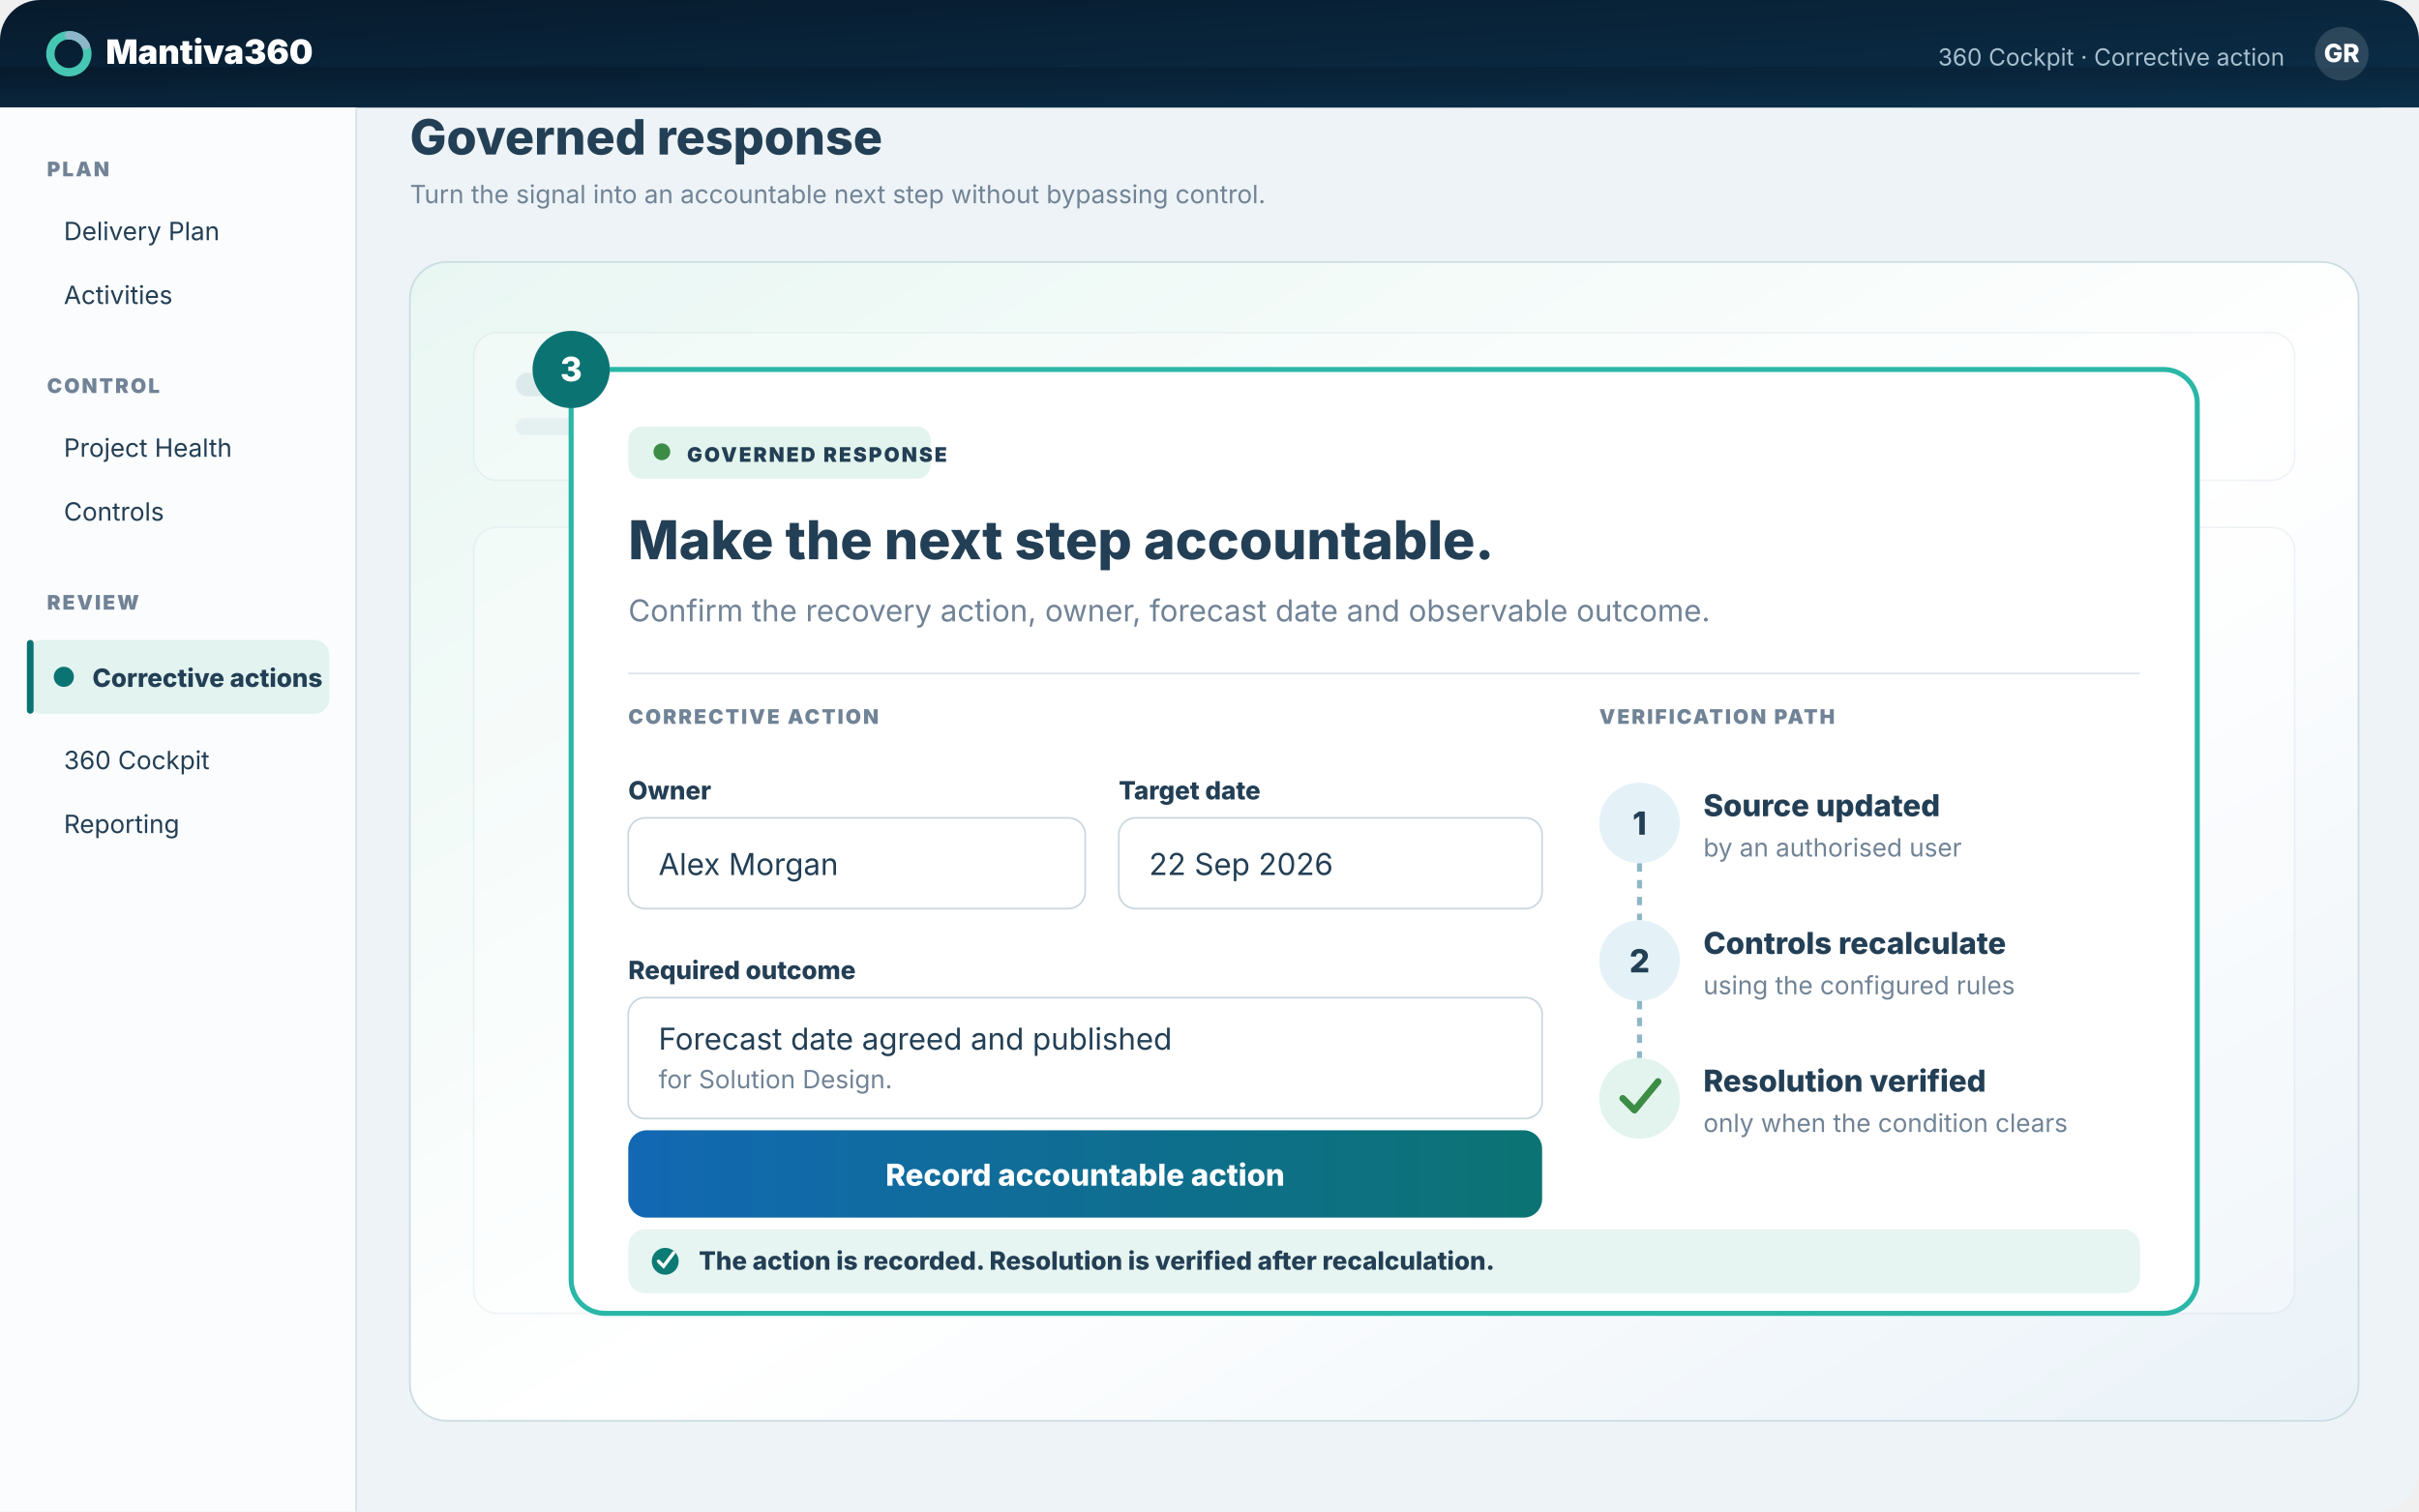
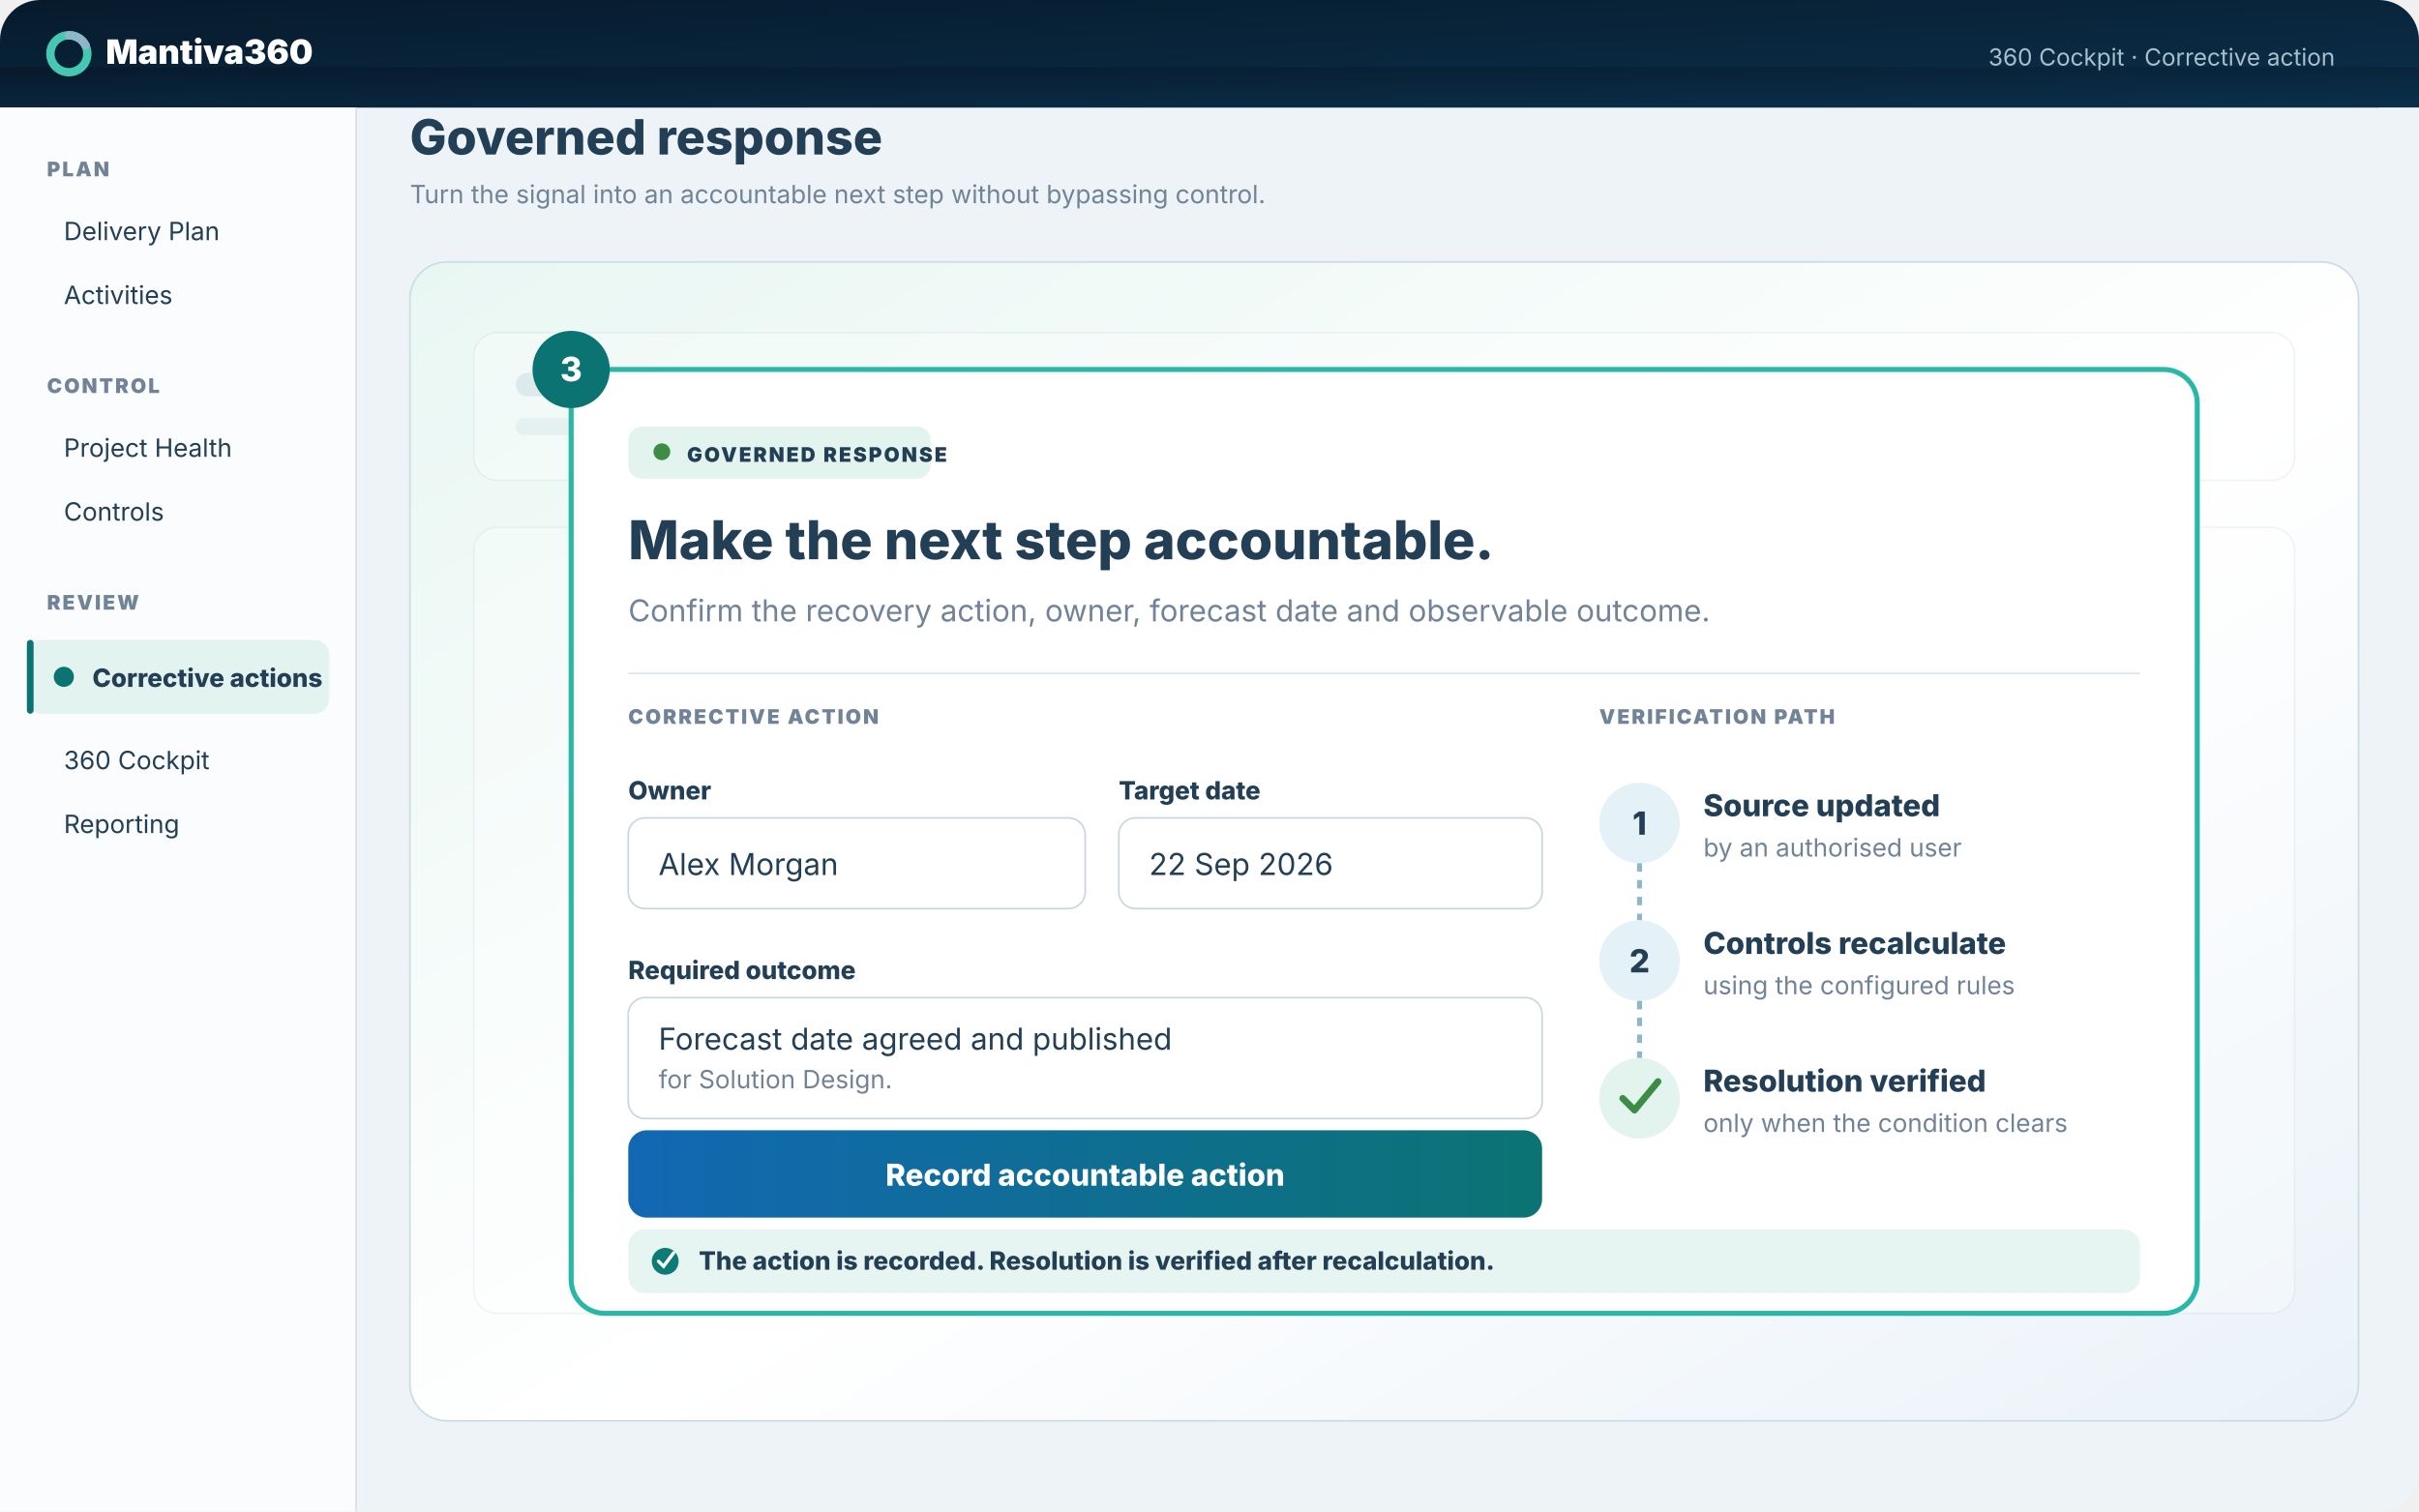
<svg xmlns="http://www.w3.org/2000/svg" width="1440" height="900" viewBox="0 0 1440 900" role="img" aria-labelledby="title desc">
  <defs>
    <linearGradient id="nav" x1="0" y1="0" x2="1" y2="1">
      <stop stop-color="#071a2c" />
      <stop offset="1" stop-color="#0b304b" />
    </linearGradient>
    <linearGradient id="glow" x1="0" y1="0" x2="1" y2="1">
      <stop stop-color="#e9f7f3" />
      <stop offset=".55" stop-color="#fff" />
      <stop offset="1" stop-color="#eaf2f8" />
    </linearGradient>
    <linearGradient id="button" x1="0" y1="0" x2="1" y2="0">
      <stop stop-color="#1268b3" />
      <stop offset="1" stop-color="#0c7373" />
    </linearGradient>
    <style>text{font-family:Inter,Arial,sans-serif;fill:#233f55}.small{font-size:15px}.body{font-size:18px}.muted{fill:#718396}.strong{font-weight:800}.white{fill:#fff}.caps{font-size:12px;font-weight:900;letter-spacing:1.2px}.navText{fill:#a9bfcd;font-size:14px}</style>
  </defs>
  <rect width="1440" height="900" rx="24" fill="#edf3f6" />
  <rect width="1440" height="64" rx="24" fill="url(#nav)" />
  <rect y="40" width="1440" height="24" fill="url(#nav)" />
  <g transform="translate(28 19)">
    <circle cx="13" cy="13" r="11" fill="none" stroke="#46c7b3" stroke-width="5" />
    <path d="M13 2a11 11 0 0 1 10 6" fill="none" stroke="#8db7c8" stroke-width="5" stroke-linecap="round" />
    <text x="35" y="19" class="white" font-size="20" font-weight="850">Mantiva360</text>
  </g>
-   <text x="1360" y="39" class="navText" text-anchor="end">360 Cockpit · Corrective action</text>
-   <circle cx="1394" cy="32" r="16" fill="#fff" opacity=".14" />
-   <text x="1394" y="37" class="white small strong" text-anchor="middle">GR</text>
+   <text x="1390" y="39" class="navText" text-anchor="end">360 Cockpit · Corrective action</text>
  <rect y="64" width="212" height="836" fill="#fbfcfd" />
  <line x1="212" y1="64" x2="212" y2="900" stroke="#d7e1e8" />
  <text x="28" y="105" class="caps muted">PLAN</text>
  <text x="38" y="143" class="small">Delivery Plan</text>
  <text x="38" y="181" class="small">Activities</text>
  <text x="28" y="234" class="caps muted">CONTROL</text>
  <text x="38" y="272" class="small">Project Health</text>
  <text x="38" y="310" class="small">Controls</text>
  <text x="28" y="363" class="caps muted">REVIEW</text>
  <rect x="16" y="381" width="180" height="44" rx="9" fill="#e2f3f0" />
  <rect x="16" y="381" width="4" height="44" rx="2" fill="#0c7373" />
  <circle cx="38" cy="403" r="6" fill="#0c7373" />
  <text x="55" y="409" class="small strong" fill="#0c7373">Corrective actions</text>
  <text x="38" y="458" class="small">360 Cockpit</text>
  <text x="38" y="496" class="small">Reporting</text>
  <g transform="translate(244 92)">
    <text class="strong" font-size="29">Governed response</text>
    <text y="29" class="small muted">Turn the signal into an accountable next step without bypassing control.</text>
  </g>
  <g transform="translate(244 156)">
    <rect width="1160" height="690" rx="22" fill="url(#glow)" stroke="#cbdce3" />
    <g opacity=".28">
      <rect x="38" y="42" width="1084" height="88" rx="14" fill="#fff" stroke="#ccd9e1" />
      <rect x="63" y="66" width="240" height="14" rx="7" fill="#b7c5cf" />
      <rect x="63" y="93" width="385" height="10" rx="5" fill="#d0dae1" />
      <rect x="38" y="158" width="1084" height="468" rx="14" fill="#fff" stroke="#ccd9e1" />
    </g>
    <g transform="translate(96 64)">
      <rect width="968" height="562" rx="20" fill="#fff" stroke="#2ab7a7" stroke-width="3" />
      <circle cx="0" cy="0" r="23" fill="#0c7373" />
      <text x="0" y="7" class="white strong" font-size="20" text-anchor="middle">3</text>
      <rect x="34" y="34" width="180" height="31" rx="8" fill="#e2f4ed" />
      <circle cx="54" cy="49" r="5" fill="#3c8c46" />
      <text x="69" y="55" class="caps" fill="#377f40">GOVERNED RESPONSE</text>
      <text x="34" y="113" class="strong" font-size="32">Make the next step accountable.</text>
      <text x="34" y="150" class="body muted">Confirm the recovery action, owner, forecast date and observable outcome.</text>
      <line x1="34" y1="181" x2="934" y2="181" stroke="#dbe4ea" />
      <g transform="translate(34 211)">
        <text class="caps muted">CORRECTIVE ACTION</text>
        <g transform="translate(0 28)">
          <text class="small strong" y="17">Owner</text>
          <rect x="0" y="28" width="272" height="54" rx="10" fill="#fff" stroke="#c9d6df" />
          <text x="18" y="62" class="body">Alex Morgan</text>
        </g>
        <g transform="translate(292 28)">
          <text class="small strong" y="17">Target date</text>
          <rect x="0" y="28" width="252" height="54" rx="10" fill="#fff" stroke="#c9d6df" />
          <text x="18" y="62" class="body">22 Sep 2026</text>
        </g>
        <g transform="translate(0 135)">
          <text class="small strong" y="17">Required outcome</text>
          <rect x="0" y="28" width="544" height="72" rx="10" fill="#fff" stroke="#c9d6df" />
          <text x="18" y="59" class="body">Forecast date agreed and published</text>
          <text x="18" y="82" class="small muted">for Solution Design.</text>
        </g>
        <rect x="0" y="242" width="544" height="52" rx="11" fill="url(#button)" />
        <text x="272" y="275" class="white body strong" text-anchor="middle">Record accountable action</text>
      </g>
      <g transform="translate(612 211)">
        <text class="caps muted">VERIFICATION PATH</text>
        <g transform="translate(0 35)">
          <circle cx="24" cy="24" r="24" fill="#e4f2f8" />
          <text x="24" y="31" class="strong" fill="#1268b3" font-size="19" text-anchor="middle">1</text>
          <text x="62" y="20" class="strong body">Source updated</text>
          <text x="62" y="44" class="small muted">by an authorised user</text>
        </g>
        <line x1="24" y1="83" x2="24" y2="117" stroke="#8fb7c7" stroke-width="3" stroke-dasharray="5 5" />
        <g transform="translate(0 117)">
          <circle cx="24" cy="24" r="24" fill="#e4f2f8" />
          <text x="24" y="31" class="strong" fill="#1268b3" font-size="19" text-anchor="middle">2</text>
          <text x="62" y="20" class="strong body">Controls recalculate</text>
          <text x="62" y="44" class="small muted">using the configured rules</text>
        </g>
        <line x1="24" y1="165" x2="24" y2="199" stroke="#8fb7c7" stroke-width="3" stroke-dasharray="5 5" />
        <g transform="translate(0 199)">
          <circle cx="24" cy="24" r="24" fill="#e2f4ed" />
          <path d="m14 24 7 7 14-17" fill="none" stroke="#3c8c46" stroke-width="4" stroke-linecap="round" stroke-linejoin="round" />
          <text x="62" y="20" class="strong body">Resolution verified</text>
          <text x="62" y="44" class="small muted">only when the condition clears</text>
        </g>
      </g>
      <g transform="translate(34 512)">
        <rect width="900" height="38" rx="10" fill="#e6f5f1" />
        <circle cx="22" cy="19" r="8" fill="#0c7b74" />
        <path d="m18 19 3 3 6-8" fill="none" stroke="#fff" stroke-width="2" stroke-linecap="round" />
        <text x="42" y="24" class="small strong" fill="#0b675f">The action is recorded. Resolution is verified after recalculation.</text>
      </g>
    </g>
  </g>
</svg>
